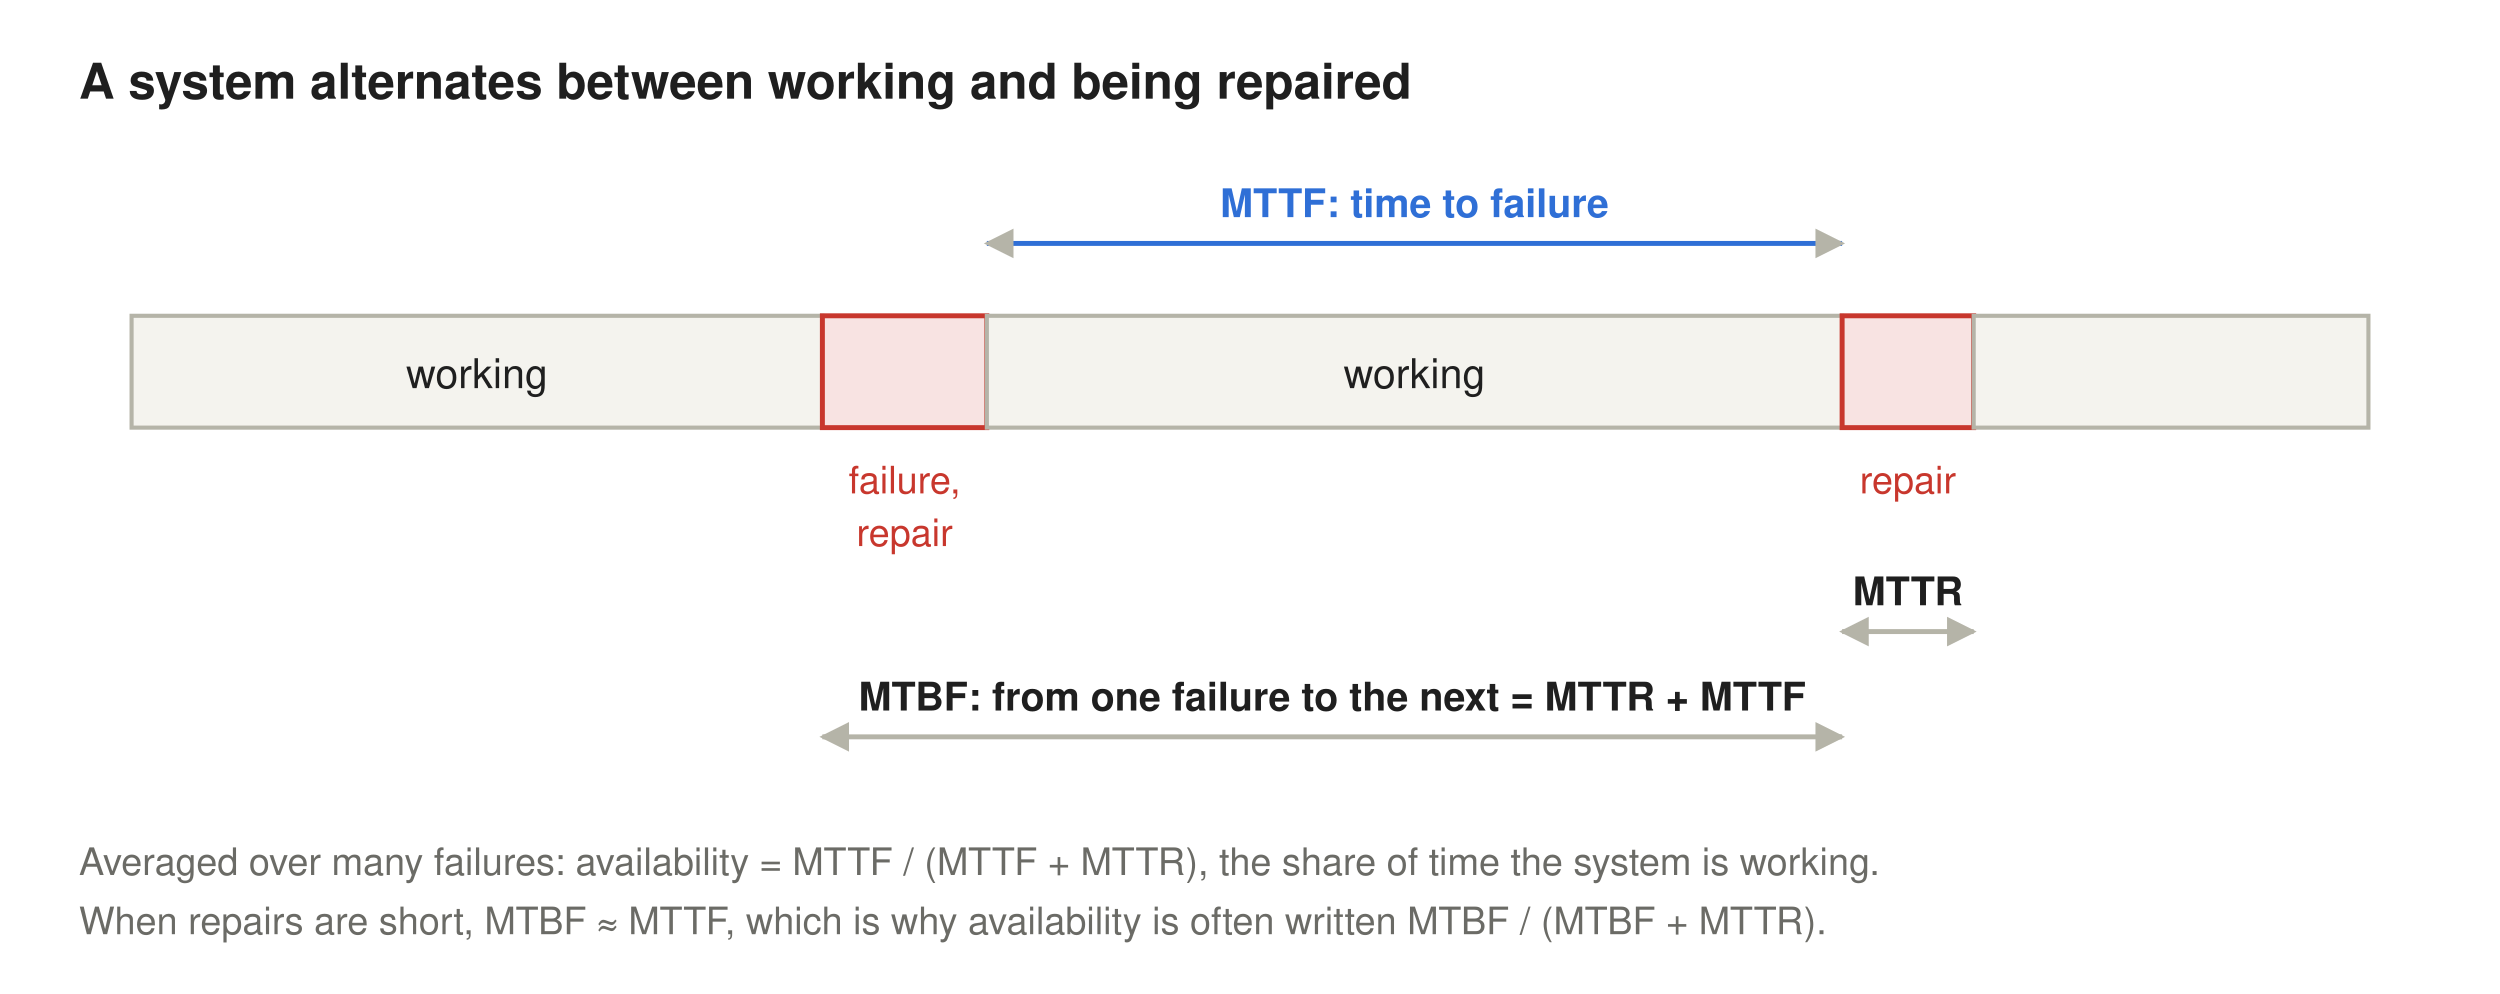
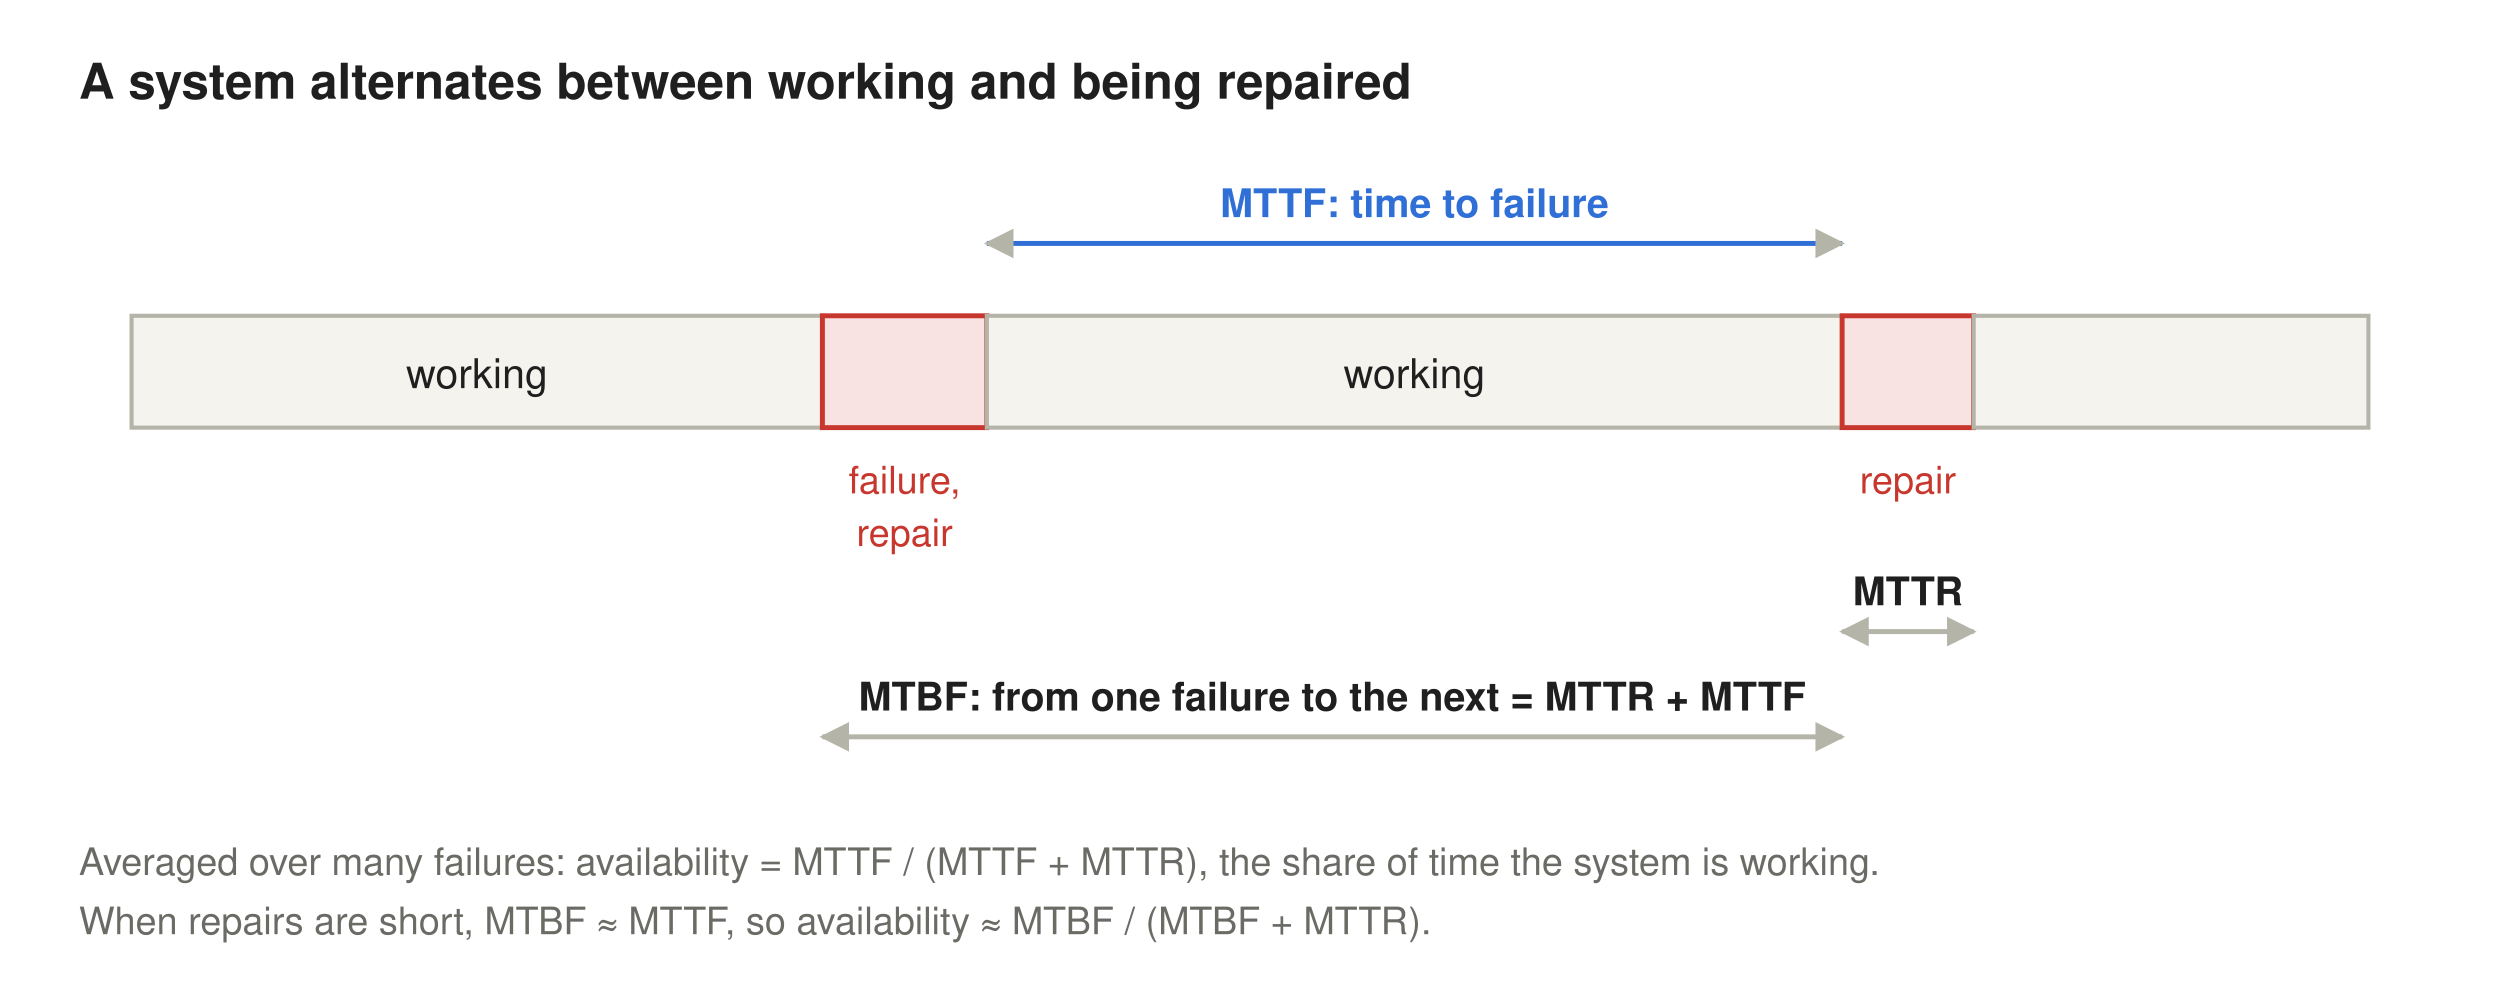
<svg xmlns="http://www.w3.org/2000/svg" viewBox="0 0 760 302" width="760" height="302" role="img" aria-label="A system alternates between working and being repaired">
  <style>
  .ink{fill:#1f1f1f}.quiet{fill:#6b6b66}.edge{stroke:#b5b4a8}.edgef{fill:#b5b4a8}
  .grid{stroke:#e3e2da}.acc{stroke:#2f6fd6}.accf{fill:#2f6fd6;fill-opacity:.12}.acct{fill:#2f6fd6}
  .c2{fill:#d9822b}.c2s{stroke:#d9822b}.c2f{fill:#d9822b;fill-opacity:.14}.tint{fill:#f4f3ee}
  .bad{fill:#c8372d}.bads{stroke:#c8372d}.badf{fill:#c8372d;fill-opacity:.14}
  text{font-family:-apple-system,BlinkMacSystemFont,'Segoe UI',Helvetica,Arial,sans-serif}
  @media (prefers-color-scheme: dark){
    .ink{fill:#e8e8e3}.quiet{fill:#a3a39c}.edge{stroke:#6f6e66}.edgef{fill:#6f6e66}
    .grid{stroke:#3a3a35}.acc{stroke:#5b93ef}.accf{fill:#5b93ef;fill-opacity:.18}.acct{fill:#7aa9f5}
    .c2{fill:#eb9a4b}.c2s{stroke:#eb9a4b}.c2f{fill:#eb9a4b;fill-opacity:.2}.tint{fill:#22221f}
    .bad{fill:#ff7b70}.bads{stroke:#ff7b70}.badf{fill:#ff7b70;fill-opacity:.2}
  }
</style>
  <defs>
    <marker id="mt" viewBox="0 0 10 10" refX="9" refY="5" markerWidth="6" markerHeight="6" orient="auto-start-reverse">
      <path d="M0 0L10 5L0 10z" class="edgef" />
    </marker>
  </defs>
  <text x="24" y="30" font-size="15" font-weight="600" class="ink" text-anchor="start">A system alternates between working and being repaired</text>
  <rect x="40" y="96" width="210" height="34" rx="0" class="tint" />
  <rect x="40" y="96" width="210" height="34" rx="0" fill="none" class="edge" stroke-width="1.25" />
  <rect x="250" y="96" width="50" height="34" rx="0" class="badf" />
  <rect x="250" y="96" width="50" height="34" rx="0" fill="none" class="bads" stroke-width="1.5" />
  <rect x="300" y="96" width="260" height="34" rx="0" class="tint" />
  <rect x="300" y="96" width="260" height="34" rx="0" fill="none" class="edge" stroke-width="1.25" />
  <rect x="560" y="96" width="40" height="34" rx="0" class="badf" />
  <rect x="560" y="96" width="40" height="34" rx="0" fill="none" class="bads" stroke-width="1.5" />
  <rect x="600" y="96" width="120" height="34" rx="0" class="tint" />
  <rect x="600" y="96" width="120" height="34" rx="0" fill="none" class="edge" stroke-width="1.25" />
  <text x="145" y="118" font-size="12.5" font-weight="400" class="ink" text-anchor="middle">working</text>
  <text x="430" y="118" font-size="12.5" font-weight="400" class="ink" text-anchor="middle">working</text>
  <text x="275" y="150" font-size="11.5" font-weight="400" class="bad" text-anchor="middle">failure,</text>
  <text x="275" y="166" font-size="11.5" font-weight="400" class="bad" text-anchor="middle">repair</text>
  <text x="580" y="150" font-size="11.5" font-weight="400" class="bad" text-anchor="middle">repair</text>
  <path d="M300 74H560" fill="none" class="acc" stroke-width="1.5" marker-start="url(#mt)" marker-end="url(#mt)" />
  <text x="430.0" y="66" font-size="12" font-weight="600" class="acct" text-anchor="middle">MTTF: time to failure</text>
  <path d="M560 192H600" fill="none" class="edge" stroke-width="1.5" marker-start="url(#mt)" marker-end="url(#mt)" />
  <text x="580.0" y="184" font-size="12" font-weight="600" class="ink" text-anchor="middle">MTTR</text>
  <path d="M250 224H560" fill="none" class="edge" stroke-width="1.5" marker-start="url(#mt)" marker-end="url(#mt)" />
  <text x="405.0" y="216" font-size="12" font-weight="600" class="ink" text-anchor="middle">MTBF: from one failure to the next = MTTR + MTTF</text>
  <text x="24" y="266" font-size="11.5" font-weight="400" class="quiet" text-anchor="start">Averaged over many failures: availability = MTTF / (MTTF + MTTR), the share of time the system is working.</text>
-   <text x="24" y="284" font-size="11.5" font-weight="400" class="quiet" text-anchor="start">When repairs are short, MTBF ≈ MTTF, which is why availability is often written MTBF / (MTBF + MTTR).</text>
+   <text x="24" y="284" font-size="11.5" font-weight="400" class="quiet" text-anchor="start">When repairs are short, MTBF ≈ MTTF, so availability ≈ MTBF / (MTBF + MTTR).</text>
</svg>
